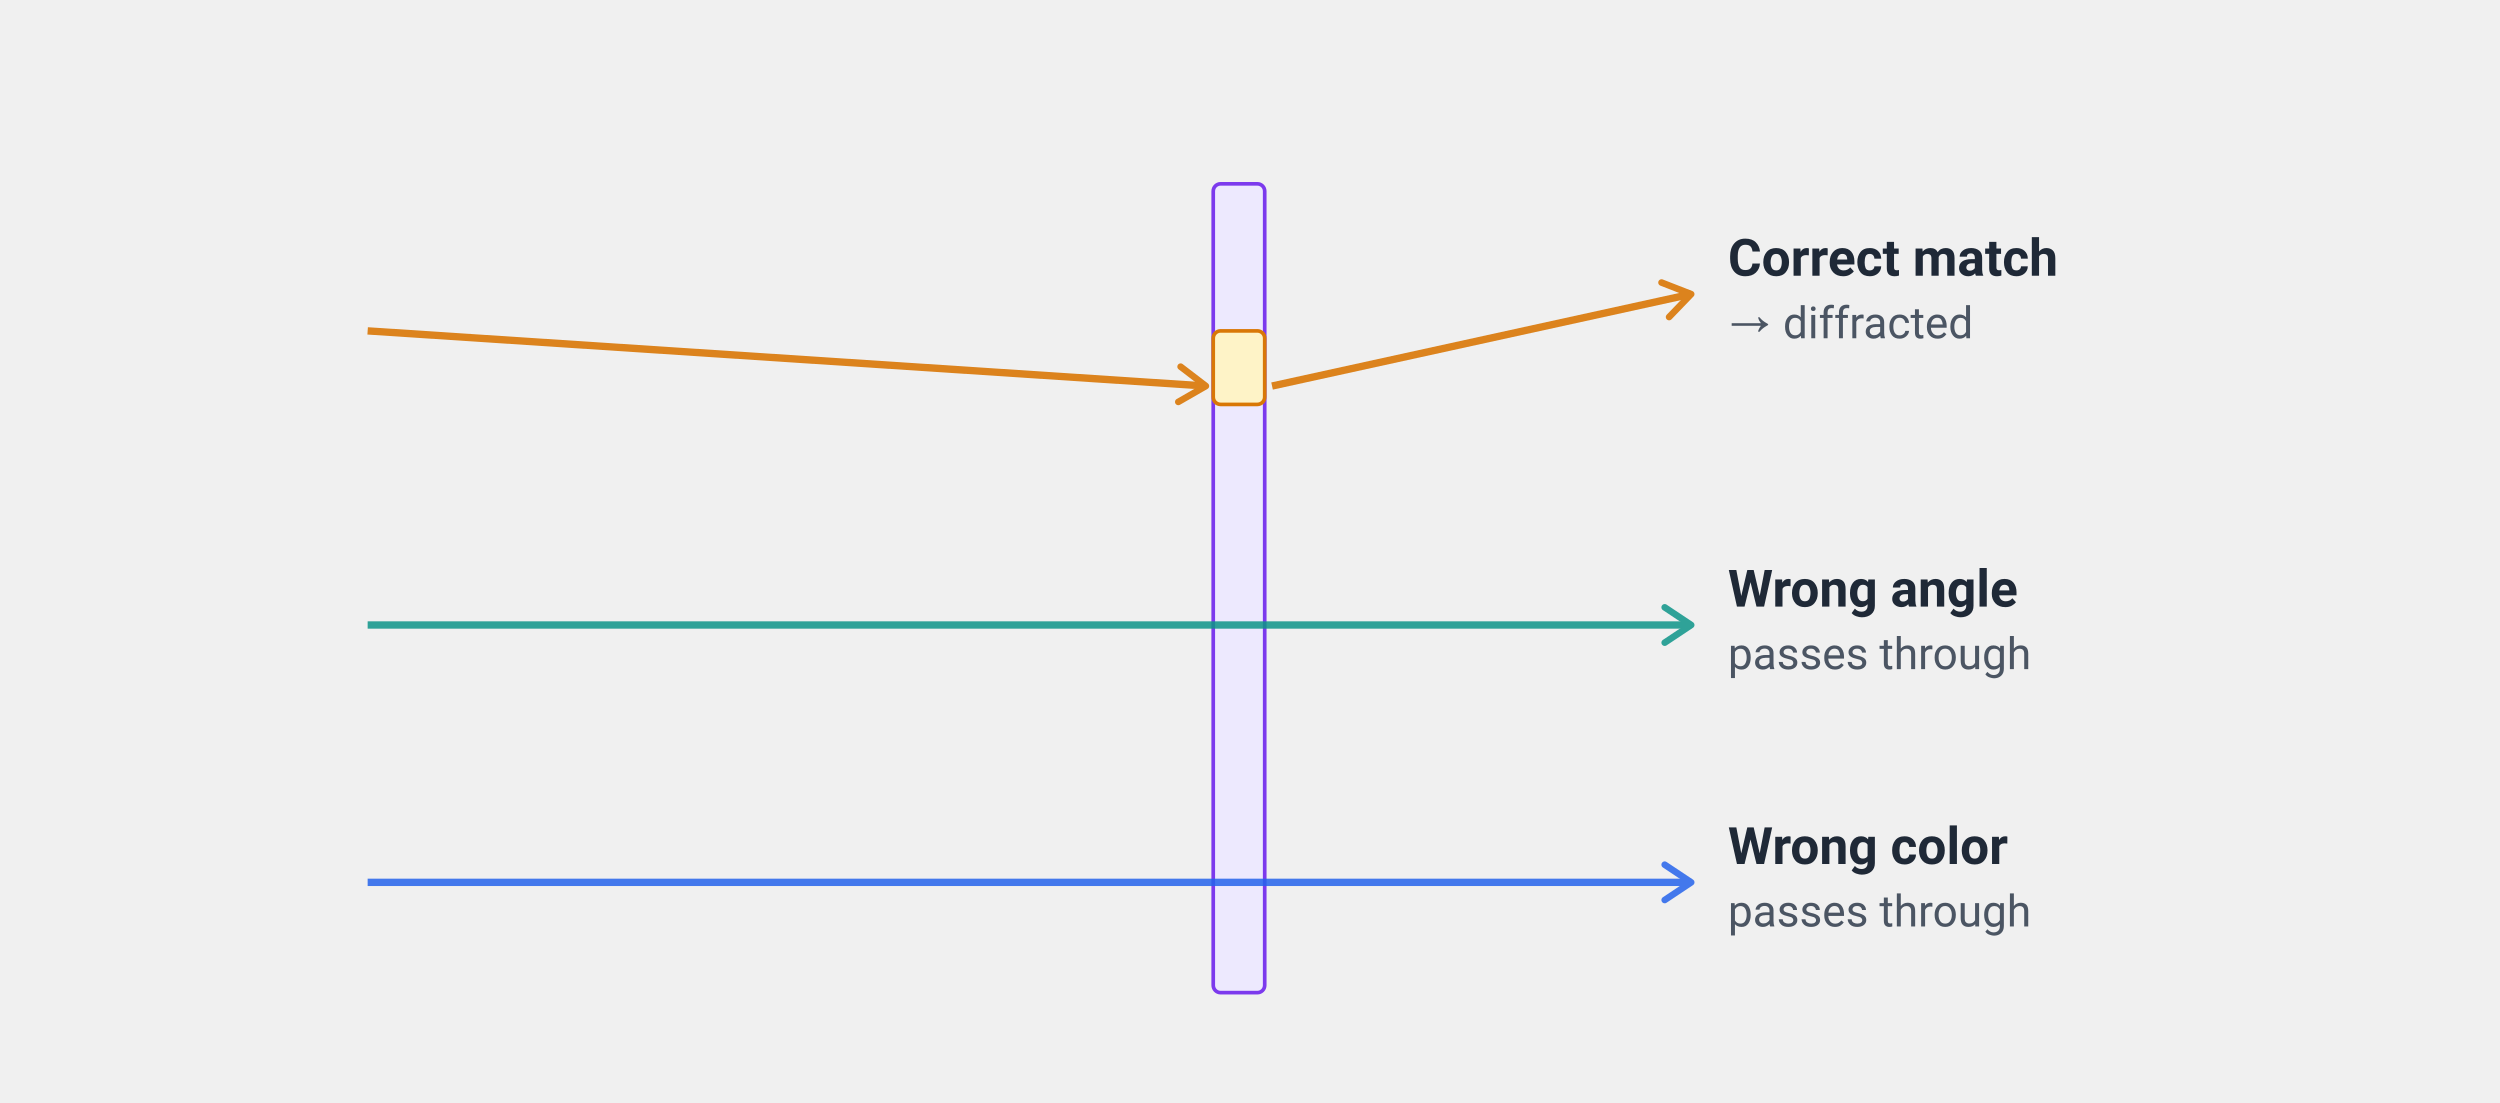
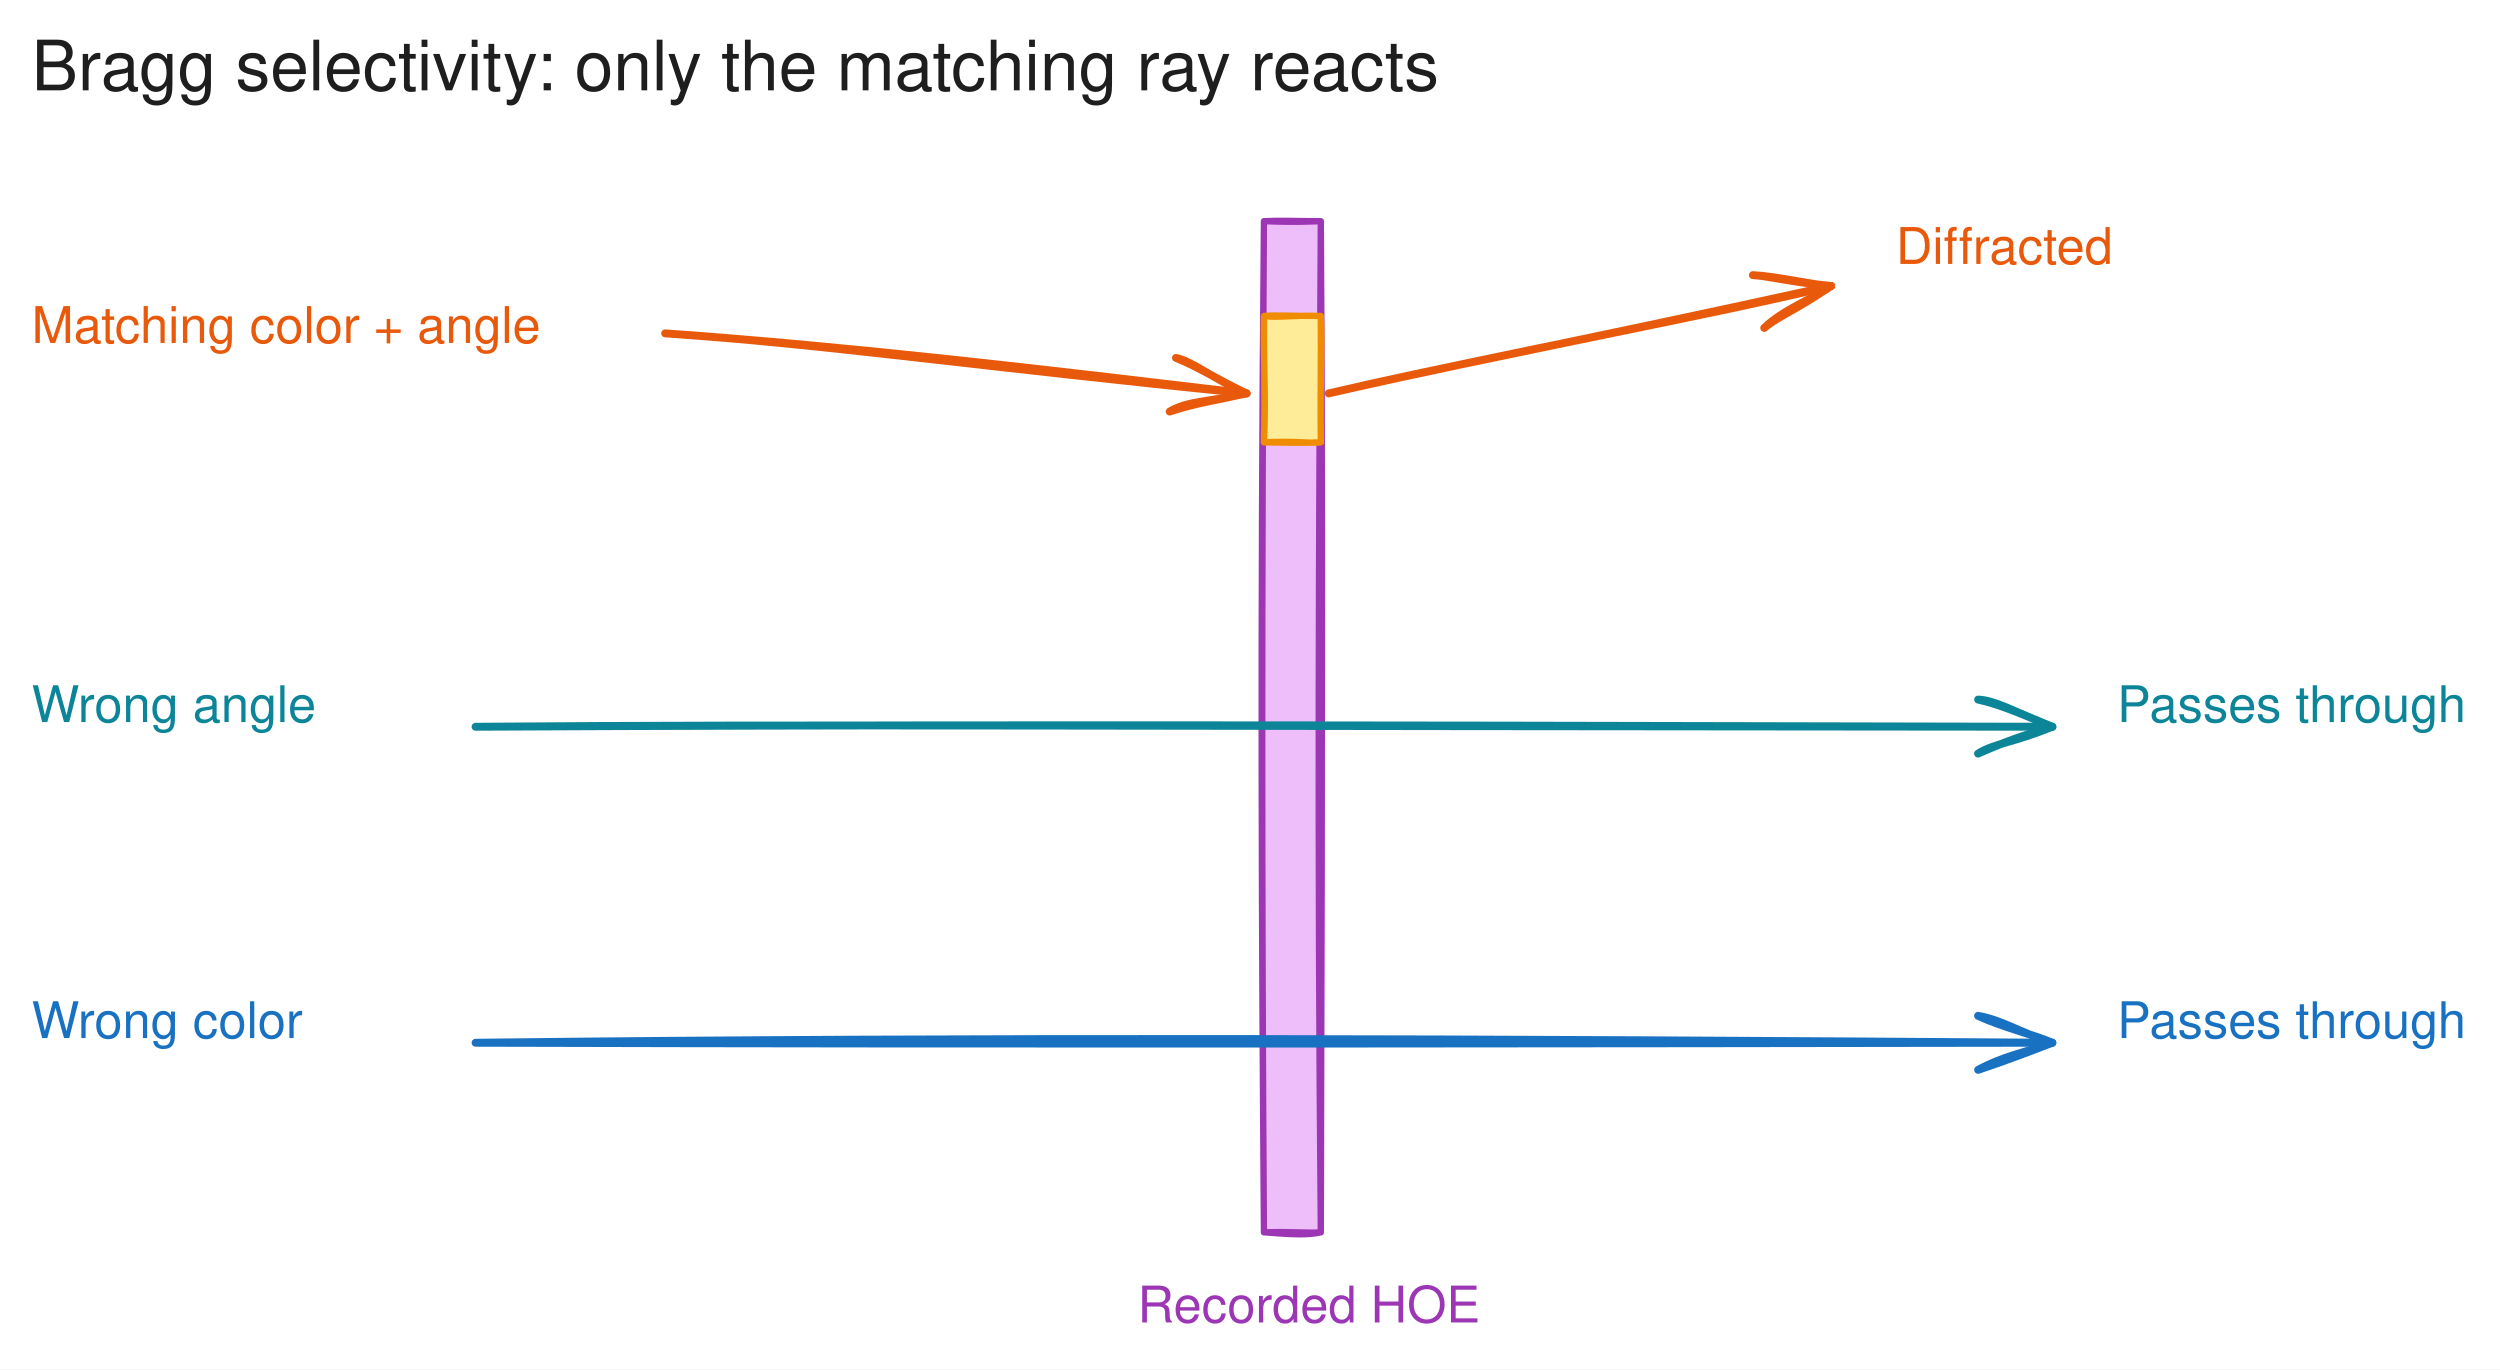
- <svg xmlns="http://www.w3.org/2000/svg" width="100%" viewBox="0 0 680 300" role="img">
+ <svg xmlns="http://www.w3.org/2000/svg" version="1.1" viewBox="0 0 791.18 433.4" width="791.18" height="433.4">
  <defs>
-     <marker id="arrowAmber4" viewBox="0 0 10 10" refX="8" refY="5" markerWidth="6" markerHeight="6" orient="auto-start-reverse">
-       <path d="M2 1L8 5L2 9" fill="none" stroke="#d97706" stroke-width="1.5" stroke-linecap="round" stroke-linejoin="round" />
-     </marker>
-     <marker id="arrowTeal4" viewBox="0 0 10 10" refX="8" refY="5" markerWidth="6" markerHeight="6" orient="auto-start-reverse">
-       <path d="M2 1L8 5L2 9" fill="none" stroke="#0d9488" stroke-width="1.5" stroke-linecap="round" stroke-linejoin="round" />
-     </marker>
-     <marker id="arrowBlue4" viewBox="0 0 10 10" refX="8" refY="5" markerWidth="6" markerHeight="6" orient="auto-start-reverse">
-       <path d="M2 1L8 5L2 9" fill="none" stroke="#2563eb" stroke-width="1.5" stroke-linecap="round" stroke-linejoin="round" />
-     </marker>
+     <style class="style-fonts">
+       </style>
  </defs>
-   <style>
- text{font-family:-apple-system,Segoe UI,Roboto,Helvetica,Arial,sans-serif;fill:#1f2937;}
- .th{font-size:14px;font-weight:600;}
- .ts{font-size:12px;fill:#4b5563;}
- </style>
-   <rect x="330" y="50" width="14" height="220" rx="2" fill="#ede9fe" stroke="#7c3aed" stroke-width="1" />
-   <rect x="330" y="90" width="14" height="20" rx="2" fill="#fef3c7" stroke="#d97706" stroke-width="1" />
-   <line x1="100" y1="90" x2="328" y2="105" stroke="#d97706" stroke-width="2" opacity="0.9" marker-end="url(#arrowAmber4)" />
-   <line x1="346" y1="105" x2="460" y2="80" stroke="#d97706" stroke-width="2" opacity="0.9" marker-end="url(#arrowAmber4)" />
-   <text class="th" x="470" y="75" text-anchor="start">Correct match</text>
-   <text class="ts" x="470" y="92" text-anchor="start">→ diffracted</text>
-   <line x1="100" y1="170" x2="460" y2="170" stroke="#0d9488" stroke-width="2" opacity="0.85" marker-end="url(#arrowTeal4)" />
-   <text class="th" x="470" y="165" text-anchor="start">Wrong angle</text>
-   <text class="ts" x="470" y="182" text-anchor="start">passes through</text>
-   <line x1="100" y1="240" x2="460" y2="240" stroke="#2563eb" stroke-width="2" opacity="0.85" marker-end="url(#arrowBlue4)" />
-   <text class="th" x="470" y="235" text-anchor="start">Wrong color</text>
-   <text class="ts" x="470" y="252" text-anchor="start">passes through</text>
+   <rect x="0" y="0" width="791.18" height="433.4" fill="#ffffff" />
+   <g transform="translate(10 10) rotate(0 223.7651 12.65)">
+     <text x="0" y="18.59" font-family="Helvetica, Segoe UI Emoji" font-size="22px" fill="#1e1e1e" text-anchor="start" style="white-space: pre;" direction="ltr" dominant-baseline="alphabetic">Bragg selectivity: only the matching ray reacts</text>
+   </g>
+   <g stroke-linecap="round" transform="translate(400 70) rotate(0 9 160)">
+     <path d="M0.3 0.17 L18.42 -0.46 L18.8 320.91 L0.42 319.81" stroke="none" stroke-width="0" fill="#eebefa" />
+     <path d="M0 0 C4.85 -0.27, 9.98 -0.02, 18 0 M0 0 C4.76 0.15, 9.08 0.36, 18 0 M18 0 C17.4 97.86, 16.85 194.84, 18 320 M18 0 C18.48 71.98, 18.51 143.84, 18 320 M18 320 C13.91 320.94, 9.17 320.72, 0 320 M18 320 C14.18 320.31, 9.72 319.73, 0 320 M0 320 C-0.71 225.97, -1.2 130.74, 0 0 M0 320 C-0.7 216.17, -0.71 111.71, 0 0" stroke="#9c36b5" stroke-width="2" fill="none" />
+   </g>
+   <g stroke-linecap="round" transform="translate(400 100) rotate(0 9 20)">
+     <path d="M0.17 0.42 L17.54 0.8 L18.91 40.42 L-0.19 40.79" stroke="none" stroke-width="0" fill="#ffec99" />
+     <path d="M0 0 C4.37 0.69, 9.25 -0.36, 18 0 M0 0 C3.79 -0.36, 7.68 0.01, 18 0 M18 0 C18.46 8.8, 17.75 18.07, 18 40 M18 0 C18.09 13.93, 17.83 27.74, 18 40 M18 40 C14.37 40.37, 9.66 39.46, 0 40 M18 40 C11.98 40.23, 5.08 40.06, 0 40 M0 40 C0.77 24.98, -0.33 11.91, 0 0 M0 40 C0.43 25.24, -0.09 10.35, 0 0" stroke="#f08c00" stroke-width="2" fill="none" />
+   </g>
+   <g transform="translate(360 405) rotate(0 54.24609 9.2)">
+     <text x="0" y="13.52" font-family="Helvetica, Segoe UI Emoji" font-size="16px" fill="#9c36b5" text-anchor="start" style="white-space: pre;" direction="ltr" dominant-baseline="alphabetic">Recorded HOE</text>
+   </g>
+   <g transform="translate(10 95) rotate(0 80.71484 9.2)">
+     <text x="0" y="13.52" font-family="Helvetica, Segoe UI Emoji" font-size="16px" fill="#e8590c" text-anchor="start" style="white-space: pre;" direction="ltr" dominant-baseline="alphabetic">Matching color + angle</text>
+   </g>
+   <g stroke-linecap="round">
+     <g transform="translate(210.5 105.5) rotate(0 92 9.5)">
+       <path d="M0 0 C49.32 3.27, 98.94 10.53, 184 19 M0 0 C59.26 4.21, 118.1 11.17, 184 19" stroke="#e8590c" stroke-width="2.5" fill="none" />
+     </g>
+     <g transform="translate(210.5 105.5) rotate(0 92 9.5)">
+       <path d="M159.67 24.75 C165.47 21.29, 171.76 21.84, 184 19 M159.67 24.75 C167.61 22.08, 174.93 21.05, 184 19" stroke="#e8590c" stroke-width="2.5" fill="none" />
+     </g>
+     <g transform="translate(210.5 105.5) rotate(0 92 9.5)">
+       <path d="M161.66 7.77 C167.05 8.91, 172.81 14.07, 184 19 M161.66 7.77 C168.83 10.59, 175.5 15.04, 184 19" stroke="#e8590c" stroke-width="2.5" fill="none" />
+     </g>
+   </g>
+   <mask />
+   <g stroke-linecap="round">
+     <g transform="translate(420.5 124.5) rotate(0 79.5 -17)">
+       <path d="M0 0 C58.47 -13.37, 120.94 -24.76, 159 -34 M0 0 C34.41 -8.11, 70.53 -14.61, 159 -34" stroke="#e8590c" stroke-width="2.5" fill="none" />
+     </g>
+     <g transform="translate(420.5 124.5) rotate(0 79.5 -17)">
+       <path d="M137.83 -20.71 C143.96 -26.74, 154.11 -30.27, 159 -34 M137.83 -20.71 C141.79 -24.16, 147.31 -26.06, 159 -34" stroke="#e8590c" stroke-width="2.5" fill="none" />
+     </g>
+     <g transform="translate(420.5 124.5) rotate(0 79.5 -17)">
+       <path d="M134.24 -37.43 C141.73 -37.09, 153.24 -34.28, 159 -34 M134.24 -37.43 C139.11 -37.17, 145.43 -35.36, 159 -34" stroke="#e8590c" stroke-width="2.5" fill="none" />
+     </g>
+   </g>
+   <mask />
+   <g transform="translate(600 70) rotate(0 34.09375 9.2)">
+     <text x="0" y="13.52" font-family="Helvetica, Segoe UI Emoji" font-size="16px" fill="#e8590c" text-anchor="start" style="white-space: pre;" direction="ltr" dominant-baseline="alphabetic">Diffracted</text>
+   </g>
+   <g transform="translate(10 215) rotate(0 45.21875 9.2)">
+     <text x="0" y="13.52" font-family="Helvetica, Segoe UI Emoji" font-size="16px" fill="#0c8599" text-anchor="start" style="white-space: pre;" direction="ltr" dominant-baseline="alphabetic">Wrong angle</text>
+   </g>
+   <g stroke-linecap="round">
+     <g transform="translate(150.5 230) rotate(0 249.5 0)">
+       <path d="M0 0 C102.39 -0.83, 204.97 -0.17, 499 0 M0 0 C117.61 -0.6, 234.71 -0.66, 499 0" stroke="#0c8599" stroke-width="2.5" fill="none" />
+     </g>
+     <g transform="translate(150.5 230) rotate(0 249.5 0)">
+       <path d="M475.49 8.5 C480.8 5.18, 486.55 5.09, 499 0 M475.49 8.5 C481.62 5.85, 486.44 3.71, 499 0" stroke="#0c8599" stroke-width="2.5" fill="none" />
+     </g>
+     <g transform="translate(150.5 230) rotate(0 249.5 0)">
+       <path d="M475.52 -8.6 C480.74 -8.42, 486.48 -5.01, 499 0 M475.52 -8.6 C481.56 -7.23, 486.37 -5.34, 499 0" stroke="#0c8599" stroke-width="2.5" fill="none" />
+     </g>
+   </g>
+   <mask />
+   <g transform="translate(670 215) rotate(0 55.58984 9.2)">
+     <text x="0" y="13.52" font-family="Helvetica, Segoe UI Emoji" font-size="16px" fill="#0c8599" text-anchor="start" style="white-space: pre;" direction="ltr" dominant-baseline="alphabetic">Passes through</text>
+   </g>
+   <g transform="translate(10 315) rotate(0 42.98438 9.2)">
+     <text x="0" y="13.52" font-family="Helvetica, Segoe UI Emoji" font-size="16px" fill="#1971c2" text-anchor="start" style="white-space: pre;" direction="ltr" dominant-baseline="alphabetic">Wrong color</text>
+   </g>
+   <g stroke-linecap="round">
+     <g transform="translate(150.5 330) rotate(0 249.5 0)">
+       <path d="M0 0 C161.04 -1.9, 321.61 -1.24, 499 0 M0 0 C177.09 0.51, 355.12 0.22, 499 0" stroke="#1971c2" stroke-width="2.5" fill="none" />
+     </g>
+     <g transform="translate(150.5 330) rotate(0 249.5 0)">
+       <path d="M475.52 8.58 C483.25 4.36, 489.76 3.24, 499 0 M475.52 8.58 C483.17 6.07, 493.11 2.3, 499 0" stroke="#1971c2" stroke-width="2.5" fill="none" />
+     </g>
+     <g transform="translate(150.5 330) rotate(0 249.5 0)">
+       <path d="M475.5 -8.52 C483.1 -7.23, 489.62 -2.83, 499 0 M475.5 -8.52 C483.05 -4.96, 493 -2.64, 499 0" stroke="#1971c2" stroke-width="2.5" fill="none" />
+     </g>
+   </g>
+   <mask />
+   <g transform="translate(670 315) rotate(0 55.58984 9.2)">
+     <text x="0" y="13.52" font-family="Helvetica, Segoe UI Emoji" font-size="16px" fill="#1971c2" text-anchor="start" style="white-space: pre;" direction="ltr" dominant-baseline="alphabetic">Passes through</text>
+   </g>
</svg>
